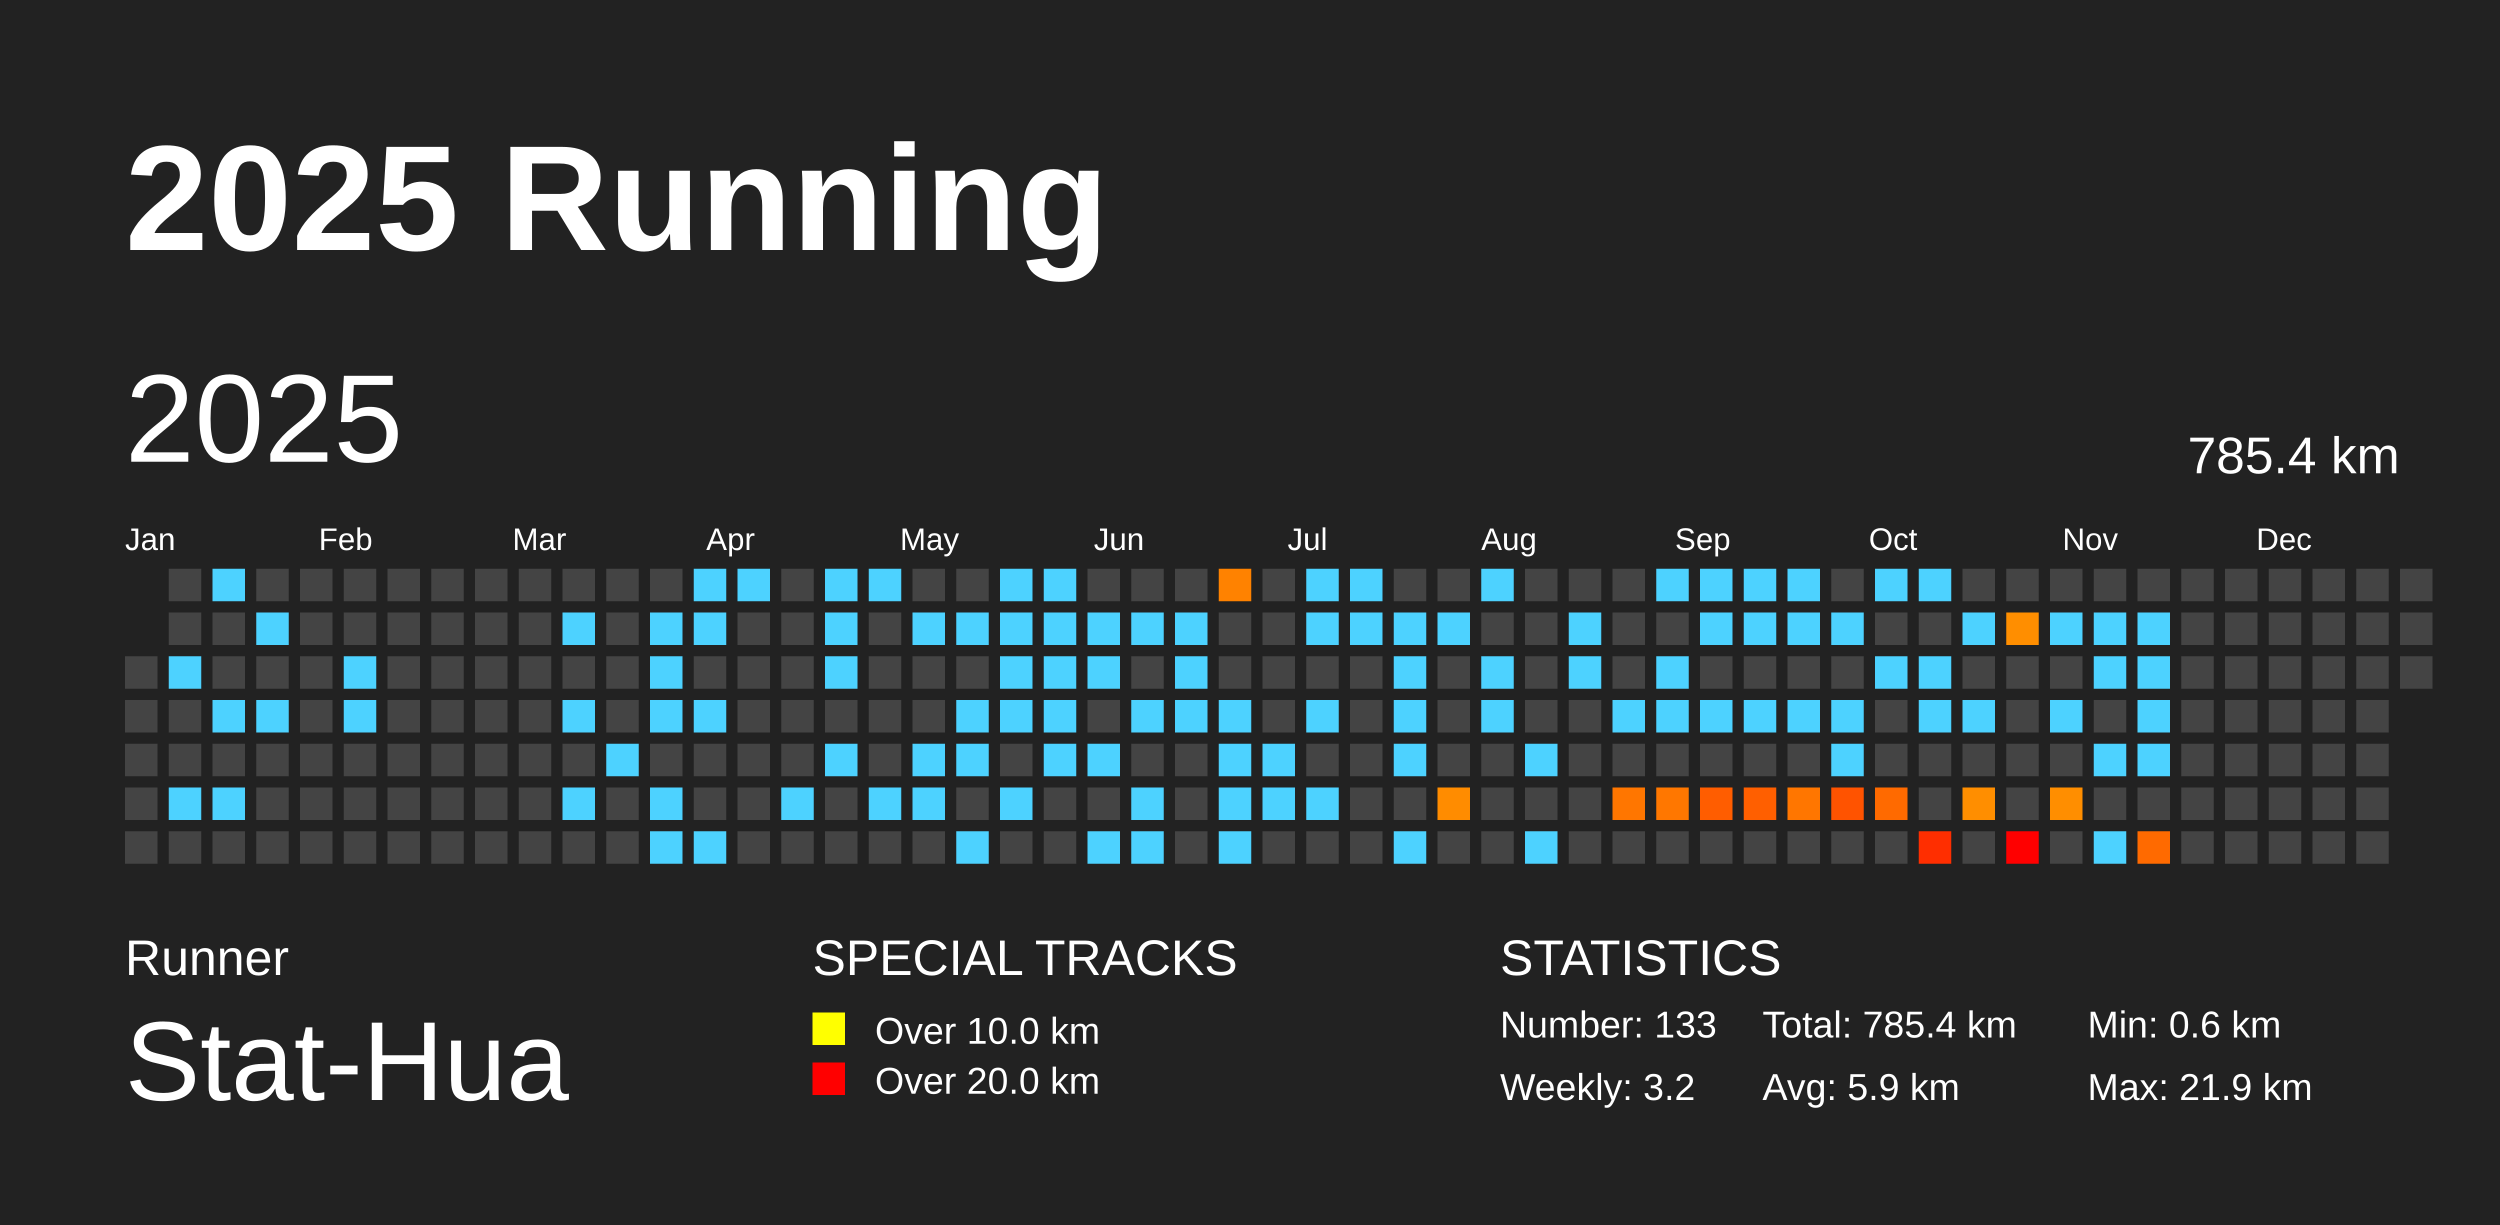
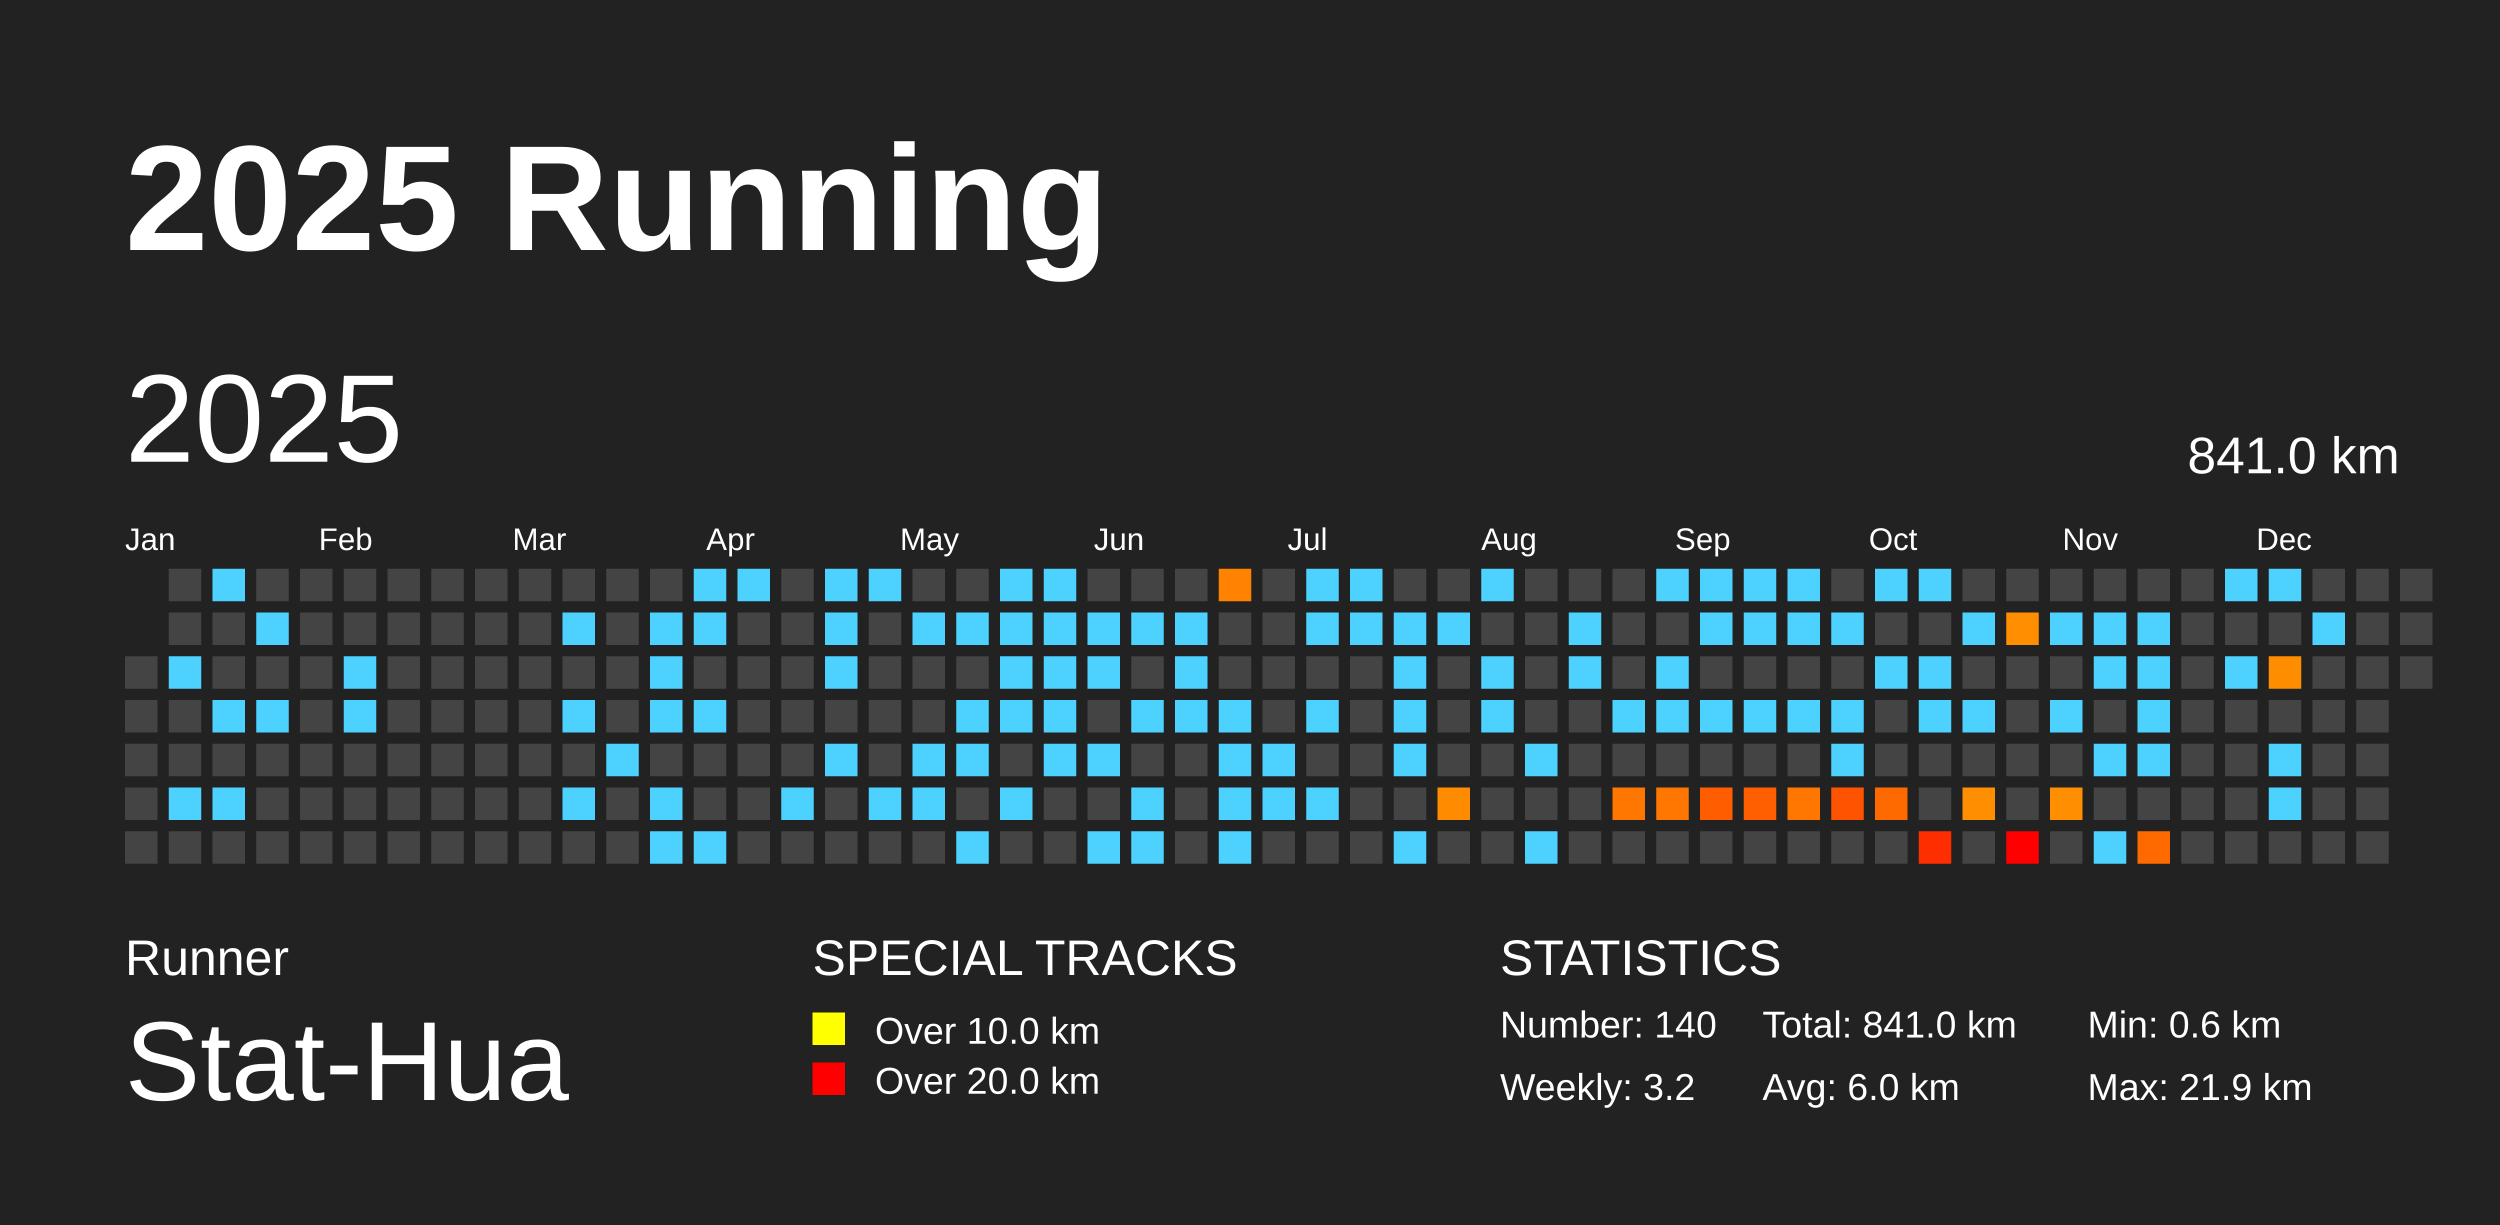
<svg xmlns="http://www.w3.org/2000/svg" baseProfile="full" height="98mm" version="1.1" viewBox="0,0,200,98" width="200mm">
  <defs />
  <rect fill="#222222" height="98" width="200" x="0" y="0" />
  <text fill="#FFFFFF" style="font-size:12px; font-family:Arial; font-weight:bold;" x="10" y="20">2025 Running</text>
  <text fill="#FFFFFF" style="font-size:4px; font-family:Arial" x="10" y="78">Runner</text>
  <text fill="#FFFFFF" style="font-size:9px; font-family:Arial" x="10" y="88">Stat-Hua</text>
  <text fill="#FFFFFF" style="font-size:4px; font-family:Arial" x="65" y="78">SPECIAL TRACKS</text>
  <rect fill="yellow" height="2.6" width="2.6" x="65" y="81" />
  <text fill="#FFFFFF" style="font-size:3px; font-family:Arial" x="70" y="83.5">Over 10.0 km</text>
  <rect fill="red" height="2.6" width="2.6" x="65" y="85" />
  <text fill="#FFFFFF" style="font-size:3px; font-family:Arial" x="70" y="87.5">Over 20.0 km</text>
  <text fill="#FFFFFF" style="font-size:4px; font-family:Arial" x="120" y="78">STATISTICS</text>
-   <text fill="#FFFFFF" style="font-size:3px; font-family:Arial" x="120" y="83">Number: 133</text>
+   <text fill="#FFFFFF" style="font-size:3px; font-family:Arial" x="120" y="83">Number: 140</text>
  <text fill="#FFFFFF" style="font-size:3px; font-family:Arial" x="120" y="88">Weekly: 3.2</text>
-   <text fill="#FFFFFF" style="font-size:3px; font-family:Arial" x="141" y="83">Total: 785.4 km</text>
-   <text fill="#FFFFFF" style="font-size:3px; font-family:Arial" x="141" y="88">Avg: 5.9 km</text>
+   <text fill="#FFFFFF" style="font-size:3px; font-family:Arial" x="141" y="83">Total: 841.0 km</text>
+   <text fill="#FFFFFF" style="font-size:3px; font-family:Arial" x="141" y="88">Avg: 6.0 km</text>
  <text fill="#FFFFFF" style="font-size:3px; font-family:Arial" x="167" y="83">Min: 0.6 km</text>
  <text fill="#FFFFFF" style="font-size:3px; font-family:Arial" x="167" y="88">Max: 21.9 km</text>
  <text dominant-baseline="hanging" fill="#FFFFFF" style="font-size:10.0px; font-family:Arial;" x="10" y="30">2025</text>
-   <text dominant-baseline="hanging" fill="#FFFFFF" style="font-size:4.125px; font-family:Arial;" x="175" y="35">785.4 km</text>
+   <text dominant-baseline="hanging" fill="#FFFFFF" style="font-size:4.125px; font-family:Arial;" x="175" y="35">841.0 km</text>
  <text fill="#FFFFFF" style="font-size:2.5px; font-family:Arial" x="10.0" y="44">Jan</text>
  <text fill="#FFFFFF" style="font-size:2.5px; font-family:Arial" x="25.5" y="44">Feb</text>
  <text fill="#FFFFFF" style="font-size:2.5px; font-family:Arial" x="41.0" y="44">Mar</text>
  <text fill="#FFFFFF" style="font-size:2.5px; font-family:Arial" x="56.5" y="44">Apr</text>
  <text fill="#FFFFFF" style="font-size:2.5px; font-family:Arial" x="72.0" y="44">May</text>
  <text fill="#FFFFFF" style="font-size:2.5px; font-family:Arial" x="87.5" y="44">Jun</text>
  <text fill="#FFFFFF" style="font-size:2.5px; font-family:Arial" x="103.0" y="44">Jul</text>
  <text fill="#FFFFFF" style="font-size:2.5px; font-family:Arial" x="118.5" y="44">Aug</text>
  <text fill="#FFFFFF" style="font-size:2.5px; font-family:Arial" x="134.0" y="44">Sep</text>
  <text fill="#FFFFFF" style="font-size:2.5px; font-family:Arial" x="149.5" y="44">Oct</text>
  <text fill="#FFFFFF" style="font-size:2.5px; font-family:Arial" x="165.0" y="44">Nov</text>
  <text fill="#FFFFFF" style="font-size:2.5px; font-family:Arial" x="180.5" y="44">Dec</text>
  <rect fill="#444444" height="2.6" width="2.6" x="10.0" y="52.5" />
  <rect fill="#444444" height="2.6" width="2.6" x="10.0" y="56.0" />
  <rect fill="#444444" height="2.6" width="2.6" x="10.0" y="59.5" />
  <rect fill="#444444" height="2.6" width="2.6" x="10.0" y="63.0" />
  <rect fill="#444444" height="2.6" width="2.6" x="10.0" y="66.5" />
  <rect fill="#444444" height="2.6" width="2.6" x="13.5" y="45.5" />
  <rect fill="#444444" height="2.6" width="2.6" x="13.5" y="49.0" />
  <rect fill="#4dd2ff" height="2.6" width="2.6" x="13.5" y="52.5" />
  <rect fill="#444444" height="2.6" width="2.6" x="13.5" y="56.0" />
  <rect fill="#444444" height="2.6" width="2.6" x="13.5" y="59.5" />
  <rect fill="#4dd2ff" height="2.6" width="2.6" x="13.5" y="63.0" />
  <rect fill="#444444" height="2.6" width="2.6" x="13.5" y="66.5" />
  <rect fill="#4dd2ff" height="2.6" width="2.6" x="17.0" y="45.5" />
  <rect fill="#444444" height="2.6" width="2.6" x="17.0" y="49.0" />
  <rect fill="#444444" height="2.6" width="2.6" x="17.0" y="52.5" />
  <rect fill="#4dd2ff" height="2.6" width="2.6" x="17.0" y="56.0" />
  <rect fill="#444444" height="2.6" width="2.6" x="17.0" y="59.5" />
  <rect fill="#4dd2ff" height="2.6" width="2.6" x="17.0" y="63.0" />
  <rect fill="#444444" height="2.6" width="2.6" x="17.0" y="66.5" />
  <rect fill="#444444" height="2.6" width="2.6" x="20.5" y="45.5" />
  <rect fill="#4dd2ff" height="2.6" width="2.6" x="20.5" y="49.0" />
  <rect fill="#444444" height="2.6" width="2.6" x="20.5" y="52.5" />
  <rect fill="#4dd2ff" height="2.6" width="2.6" x="20.5" y="56.0" />
  <rect fill="#444444" height="2.6" width="2.6" x="20.5" y="59.5" />
  <rect fill="#444444" height="2.6" width="2.6" x="20.5" y="63.0" />
  <rect fill="#444444" height="2.6" width="2.6" x="20.5" y="66.5" />
  <rect fill="#444444" height="2.6" width="2.6" x="24.0" y="45.5" />
  <rect fill="#444444" height="2.6" width="2.6" x="24.0" y="49.0" />
  <rect fill="#444444" height="2.6" width="2.6" x="24.0" y="52.5" />
  <rect fill="#444444" height="2.6" width="2.6" x="24.0" y="56.0" />
  <rect fill="#444444" height="2.6" width="2.6" x="24.0" y="59.5" />
  <rect fill="#444444" height="2.6" width="2.6" x="24.0" y="63.0" />
  <rect fill="#444444" height="2.6" width="2.6" x="24.0" y="66.5" />
  <rect fill="#444444" height="2.6" width="2.6" x="27.5" y="45.5" />
  <rect fill="#444444" height="2.6" width="2.6" x="27.5" y="49.0" />
  <rect fill="#4dd2ff" height="2.6" width="2.6" x="27.5" y="52.5" />
  <rect fill="#4dd2ff" height="2.6" width="2.6" x="27.5" y="56.0" />
  <rect fill="#444444" height="2.6" width="2.6" x="27.5" y="59.5" />
  <rect fill="#444444" height="2.6" width="2.6" x="27.5" y="63.0" />
  <rect fill="#444444" height="2.6" width="2.6" x="27.5" y="66.5" />
  <rect fill="#444444" height="2.6" width="2.6" x="31.0" y="45.5" />
  <rect fill="#444444" height="2.6" width="2.6" x="31.0" y="49.0" />
  <rect fill="#444444" height="2.6" width="2.6" x="31.0" y="52.5" />
  <rect fill="#444444" height="2.6" width="2.6" x="31.0" y="56.0" />
  <rect fill="#444444" height="2.6" width="2.6" x="31.0" y="59.5" />
  <rect fill="#444444" height="2.6" width="2.6" x="31.0" y="63.0" />
  <rect fill="#444444" height="2.6" width="2.6" x="31.0" y="66.5" />
  <rect fill="#444444" height="2.6" width="2.6" x="34.5" y="45.5" />
  <rect fill="#444444" height="2.6" width="2.6" x="34.5" y="49.0" />
  <rect fill="#444444" height="2.6" width="2.6" x="34.5" y="52.5" />
  <rect fill="#444444" height="2.6" width="2.6" x="34.5" y="56.0" />
  <rect fill="#444444" height="2.6" width="2.6" x="34.5" y="59.5" />
  <rect fill="#444444" height="2.6" width="2.6" x="34.5" y="63.0" />
  <rect fill="#444444" height="2.6" width="2.6" x="34.5" y="66.5" />
  <rect fill="#444444" height="2.6" width="2.6" x="38.0" y="45.5" />
  <rect fill="#444444" height="2.6" width="2.6" x="38.0" y="49.0" />
  <rect fill="#444444" height="2.6" width="2.6" x="38.0" y="52.5" />
  <rect fill="#444444" height="2.6" width="2.6" x="38.0" y="56.0" />
  <rect fill="#444444" height="2.6" width="2.6" x="38.0" y="59.5" />
  <rect fill="#444444" height="2.6" width="2.6" x="38.0" y="63.0" />
  <rect fill="#444444" height="2.6" width="2.6" x="38.0" y="66.5" />
  <rect fill="#444444" height="2.6" width="2.6" x="41.5" y="45.5" />
  <rect fill="#444444" height="2.6" width="2.6" x="41.5" y="49.0" />
  <rect fill="#444444" height="2.6" width="2.6" x="41.5" y="52.5" />
  <rect fill="#444444" height="2.6" width="2.6" x="41.5" y="56.0" />
  <rect fill="#444444" height="2.6" width="2.6" x="41.5" y="59.5" />
  <rect fill="#444444" height="2.6" width="2.6" x="41.5" y="63.0" />
  <rect fill="#444444" height="2.6" width="2.6" x="41.5" y="66.5" />
  <rect fill="#444444" height="2.6" width="2.6" x="45.0" y="45.5" />
  <rect fill="#4dd2ff" height="2.6" width="2.6" x="45.0" y="49.0" />
  <rect fill="#444444" height="2.6" width="2.6" x="45.0" y="52.5" />
  <rect fill="#4dd2ff" height="2.6" width="2.6" x="45.0" y="56.0" />
  <rect fill="#444444" height="2.6" width="2.6" x="45.0" y="59.5" />
  <rect fill="#4dd2ff" height="2.6" width="2.6" x="45.0" y="63.0" />
  <rect fill="#444444" height="2.6" width="2.6" x="45.0" y="66.5" />
  <rect fill="#444444" height="2.6" width="2.6" x="48.5" y="45.5" />
  <rect fill="#444444" height="2.6" width="2.6" x="48.5" y="49.0" />
  <rect fill="#444444" height="2.6" width="2.6" x="48.5" y="52.5" />
  <rect fill="#444444" height="2.6" width="2.6" x="48.5" y="56.0" />
  <rect fill="#4dd2ff" height="2.6" width="2.6" x="48.5" y="59.5" />
  <rect fill="#444444" height="2.6" width="2.6" x="48.5" y="63.0" />
  <rect fill="#444444" height="2.6" width="2.6" x="48.5" y="66.5" />
  <rect fill="#444444" height="2.6" width="2.6" x="52.0" y="45.5" />
  <rect fill="#4dd2ff" height="2.6" width="2.6" x="52.0" y="49.0" />
  <rect fill="#4dd2ff" height="2.6" width="2.6" x="52.0" y="52.5" />
  <rect fill="#4dd2ff" height="2.6" width="2.6" x="52.0" y="56.0" />
  <rect fill="#444444" height="2.6" width="2.6" x="52.0" y="59.5" />
  <rect fill="#4dd2ff" height="2.6" width="2.6" x="52.0" y="63.0" />
  <rect fill="#4dd2ff" height="2.6" width="2.6" x="52.0" y="66.5" />
  <rect fill="#4dd2ff" height="2.6" width="2.6" x="55.5" y="45.5" />
  <rect fill="#4dd2ff" height="2.6" width="2.6" x="55.5" y="49.0" />
  <rect fill="#444444" height="2.6" width="2.6" x="55.5" y="52.5" />
  <rect fill="#4dd2ff" height="2.6" width="2.6" x="55.5" y="56.0" />
  <rect fill="#444444" height="2.6" width="2.6" x="55.5" y="59.5" />
  <rect fill="#444444" height="2.6" width="2.6" x="55.5" y="63.0" />
  <rect fill="#4dd2ff" height="2.6" width="2.6" x="55.5" y="66.5" />
  <rect fill="#4dd2ff" height="2.6" width="2.6" x="59.0" y="45.5" />
  <rect fill="#444444" height="2.6" width="2.6" x="59.0" y="49.0" />
  <rect fill="#444444" height="2.6" width="2.6" x="59.0" y="52.5" />
  <rect fill="#444444" height="2.6" width="2.6" x="59.0" y="56.0" />
  <rect fill="#444444" height="2.6" width="2.6" x="59.0" y="59.5" />
  <rect fill="#444444" height="2.6" width="2.6" x="59.0" y="63.0" />
  <rect fill="#444444" height="2.6" width="2.6" x="59.0" y="66.5" />
  <rect fill="#444444" height="2.6" width="2.6" x="62.5" y="45.5" />
  <rect fill="#444444" height="2.6" width="2.6" x="62.5" y="49.0" />
  <rect fill="#444444" height="2.6" width="2.6" x="62.5" y="52.5" />
  <rect fill="#444444" height="2.6" width="2.6" x="62.5" y="56.0" />
  <rect fill="#444444" height="2.6" width="2.6" x="62.5" y="59.5" />
  <rect fill="#4dd2ff" height="2.6" width="2.6" x="62.5" y="63.0" />
  <rect fill="#444444" height="2.6" width="2.6" x="62.5" y="66.5" />
  <rect fill="#4dd2ff" height="2.6" width="2.6" x="66.0" y="45.5" />
  <rect fill="#4dd2ff" height="2.6" width="2.6" x="66.0" y="49.0" />
  <rect fill="#4dd2ff" height="2.6" width="2.6" x="66.0" y="52.5" />
  <rect fill="#444444" height="2.6" width="2.6" x="66.0" y="56.0" />
  <rect fill="#4dd2ff" height="2.6" width="2.6" x="66.0" y="59.5" />
  <rect fill="#444444" height="2.6" width="2.6" x="66.0" y="63.0" />
  <rect fill="#444444" height="2.6" width="2.6" x="66.0" y="66.5" />
  <rect fill="#4dd2ff" height="2.6" width="2.6" x="69.5" y="45.5" />
  <rect fill="#444444" height="2.6" width="2.6" x="69.5" y="49.0" />
  <rect fill="#444444" height="2.6" width="2.6" x="69.5" y="52.5" />
  <rect fill="#444444" height="2.6" width="2.6" x="69.5" y="56.0" />
  <rect fill="#444444" height="2.6" width="2.6" x="69.5" y="59.5" />
  <rect fill="#4dd2ff" height="2.6" width="2.6" x="69.5" y="63.0" />
  <rect fill="#444444" height="2.6" width="2.6" x="69.5" y="66.5" />
  <rect fill="#444444" height="2.6" width="2.6" x="73.0" y="45.5" />
  <rect fill="#4dd2ff" height="2.6" width="2.6" x="73.0" y="49.0" />
  <rect fill="#444444" height="2.6" width="2.6" x="73.0" y="52.5" />
  <rect fill="#444444" height="2.6" width="2.6" x="73.0" y="56.0" />
  <rect fill="#4dd2ff" height="2.6" width="2.6" x="73.0" y="59.5" />
  <rect fill="#4dd2ff" height="2.6" width="2.6" x="73.0" y="63.0" />
  <rect fill="#444444" height="2.6" width="2.6" x="73.0" y="66.5" />
  <rect fill="#444444" height="2.6" width="2.6" x="76.5" y="45.5" />
  <rect fill="#4dd2ff" height="2.6" width="2.6" x="76.5" y="49.0" />
  <rect fill="#444444" height="2.6" width="2.6" x="76.5" y="52.5" />
  <rect fill="#4dd2ff" height="2.6" width="2.6" x="76.5" y="56.0" />
  <rect fill="#4dd2ff" height="2.6" width="2.6" x="76.5" y="59.5" />
  <rect fill="#444444" height="2.6" width="2.6" x="76.5" y="63.0" />
  <rect fill="#4dd2ff" height="2.6" width="2.6" x="76.5" y="66.5" />
  <rect fill="#4dd2ff" height="2.6" width="2.6" x="80.0" y="45.5" />
  <rect fill="#4dd2ff" height="2.6" width="2.6" x="80.0" y="49.0" />
  <rect fill="#4dd2ff" height="2.6" width="2.6" x="80.0" y="52.5" />
  <rect fill="#4dd2ff" height="2.6" width="2.6" x="80.0" y="56.0" />
  <rect fill="#444444" height="2.6" width="2.6" x="80.0" y="59.5" />
  <rect fill="#4dd2ff" height="2.6" width="2.6" x="80.0" y="63.0" />
  <rect fill="#444444" height="2.6" width="2.6" x="80.0" y="66.5" />
  <rect fill="#4dd2ff" height="2.6" width="2.6" x="83.5" y="45.5" />
  <rect fill="#4dd2ff" height="2.6" width="2.6" x="83.5" y="49.0" />
  <rect fill="#4dd2ff" height="2.6" width="2.6" x="83.5" y="52.5" />
  <rect fill="#4dd2ff" height="2.6" width="2.6" x="83.5" y="56.0" />
  <rect fill="#4dd2ff" height="2.6" width="2.6" x="83.5" y="59.5" />
  <rect fill="#444444" height="2.6" width="2.6" x="83.5" y="63.0" />
  <rect fill="#444444" height="2.6" width="2.6" x="83.5" y="66.5" />
  <rect fill="#444444" height="2.6" width="2.6" x="87.0" y="45.5" />
  <rect fill="#4dd2ff" height="2.6" width="2.6" x="87.0" y="49.0" />
  <rect fill="#4dd2ff" height="2.6" width="2.6" x="87.0" y="52.5" />
  <rect fill="#444444" height="2.6" width="2.6" x="87.0" y="56.0" />
  <rect fill="#4dd2ff" height="2.6" width="2.6" x="87.0" y="59.5" />
  <rect fill="#444444" height="2.6" width="2.6" x="87.0" y="63.0" />
  <rect fill="#4dd2ff" height="2.6" width="2.6" x="87.0" y="66.5" />
  <rect fill="#444444" height="2.6" width="2.6" x="90.5" y="45.5" />
  <rect fill="#4dd2ff" height="2.6" width="2.6" x="90.5" y="49.0" />
  <rect fill="#444444" height="2.6" width="2.6" x="90.5" y="52.5" />
  <rect fill="#4dd2ff" height="2.6" width="2.6" x="90.5" y="56.0" />
  <rect fill="#444444" height="2.6" width="2.6" x="90.5" y="59.5" />
  <rect fill="#4dd2ff" height="2.6" width="2.6" x="90.5" y="63.0" />
  <rect fill="#4dd2ff" height="2.6" width="2.6" x="90.5" y="66.5" />
  <rect fill="#444444" height="2.6" width="2.6" x="94.0" y="45.5" />
  <rect fill="#4dd2ff" height="2.6" width="2.6" x="94.0" y="49.0" />
  <rect fill="#4dd2ff" height="2.6" width="2.6" x="94.0" y="52.5" />
  <rect fill="#4dd2ff" height="2.6" width="2.6" x="94.0" y="56.0" />
  <rect fill="#444444" height="2.6" width="2.6" x="94.0" y="59.5" />
  <rect fill="#444444" height="2.6" width="2.6" x="94.0" y="63.0" />
  <rect fill="#444444" height="2.6" width="2.6" x="94.0" y="66.5" />
  <rect fill="#ff8200" height="2.6" width="2.6" x="97.5" y="45.5" />
  <rect fill="#444444" height="2.6" width="2.6" x="97.5" y="49.0" />
  <rect fill="#444444" height="2.6" width="2.6" x="97.5" y="52.5" />
  <rect fill="#4dd2ff" height="2.6" width="2.6" x="97.5" y="56.0" />
  <rect fill="#4dd2ff" height="2.6" width="2.6" x="97.5" y="59.5" />
  <rect fill="#4dd2ff" height="2.6" width="2.6" x="97.5" y="63.0" />
  <rect fill="#4dd2ff" height="2.6" width="2.6" x="97.5" y="66.5" />
  <rect fill="#444444" height="2.6" width="2.6" x="101.0" y="45.5" />
  <rect fill="#444444" height="2.6" width="2.6" x="101.0" y="49.0" />
  <rect fill="#444444" height="2.6" width="2.6" x="101.0" y="52.5" />
  <rect fill="#444444" height="2.6" width="2.6" x="101.0" y="56.0" />
  <rect fill="#4dd2ff" height="2.6" width="2.6" x="101.0" y="59.5" />
  <rect fill="#4dd2ff" height="2.6" width="2.6" x="101.0" y="63.0" />
  <rect fill="#444444" height="2.6" width="2.6" x="101.0" y="66.5" />
  <rect fill="#4dd2ff" height="2.6" width="2.6" x="104.5" y="45.5" />
  <rect fill="#4dd2ff" height="2.6" width="2.6" x="104.5" y="49.0" />
  <rect fill="#444444" height="2.6" width="2.6" x="104.5" y="52.5" />
  <rect fill="#4dd2ff" height="2.6" width="2.6" x="104.5" y="56.0" />
  <rect fill="#444444" height="2.6" width="2.6" x="104.5" y="59.5" />
  <rect fill="#4dd2ff" height="2.6" width="2.6" x="104.5" y="63.0" />
  <rect fill="#444444" height="2.6" width="2.6" x="104.5" y="66.5" />
  <rect fill="#4dd2ff" height="2.6" width="2.6" x="108.0" y="45.5" />
  <rect fill="#4dd2ff" height="2.6" width="2.6" x="108.0" y="49.0" />
  <rect fill="#444444" height="2.6" width="2.6" x="108.0" y="52.5" />
  <rect fill="#444444" height="2.6" width="2.6" x="108.0" y="56.0" />
  <rect fill="#444444" height="2.6" width="2.6" x="108.0" y="59.5" />
  <rect fill="#444444" height="2.6" width="2.6" x="108.0" y="63.0" />
  <rect fill="#444444" height="2.6" width="2.6" x="108.0" y="66.5" />
  <rect fill="#444444" height="2.6" width="2.6" x="111.5" y="45.5" />
  <rect fill="#4dd2ff" height="2.6" width="2.6" x="111.5" y="49.0" />
  <rect fill="#4dd2ff" height="2.6" width="2.6" x="111.5" y="52.5" />
  <rect fill="#4dd2ff" height="2.6" width="2.6" x="111.5" y="56.0" />
  <rect fill="#4dd2ff" height="2.6" width="2.6" x="111.5" y="59.5" />
  <rect fill="#444444" height="2.6" width="2.6" x="111.5" y="63.0" />
  <rect fill="#4dd2ff" height="2.6" width="2.6" x="111.5" y="66.5" />
  <rect fill="#444444" height="2.6" width="2.6" x="115.0" y="45.5" />
  <rect fill="#4dd2ff" height="2.6" width="2.6" x="115.0" y="49.0" />
  <rect fill="#444444" height="2.6" width="2.6" x="115.0" y="52.5" />
  <rect fill="#444444" height="2.6" width="2.6" x="115.0" y="56.0" />
  <rect fill="#444444" height="2.6" width="2.6" x="115.0" y="59.5" />
  <rect fill="#ff8c00" height="2.6" width="2.6" x="115.0" y="63.0" />
  <rect fill="#444444" height="2.6" width="2.6" x="115.0" y="66.5" />
  <rect fill="#4dd2ff" height="2.6" width="2.6" x="118.5" y="45.5" />
  <rect fill="#444444" height="2.6" width="2.6" x="118.5" y="49.0" />
  <rect fill="#4dd2ff" height="2.6" width="2.6" x="118.5" y="52.5" />
  <rect fill="#4dd2ff" height="2.6" width="2.6" x="118.5" y="56.0" />
  <rect fill="#444444" height="2.6" width="2.6" x="118.5" y="59.5" />
  <rect fill="#444444" height="2.6" width="2.6" x="118.5" y="63.0" />
  <rect fill="#444444" height="2.6" width="2.6" x="118.5" y="66.5" />
  <rect fill="#444444" height="2.6" width="2.6" x="122.0" y="45.5" />
  <rect fill="#444444" height="2.6" width="2.6" x="122.0" y="49.0" />
  <rect fill="#444444" height="2.6" width="2.6" x="122.0" y="52.5" />
  <rect fill="#444444" height="2.6" width="2.6" x="122.0" y="56.0" />
  <rect fill="#4dd2ff" height="2.6" width="2.6" x="122.0" y="59.5" />
  <rect fill="#444444" height="2.6" width="2.6" x="122.0" y="63.0" />
  <rect fill="#4dd2ff" height="2.6" width="2.6" x="122.0" y="66.5" />
  <rect fill="#444444" height="2.6" width="2.6" x="125.5" y="45.5" />
  <rect fill="#4dd2ff" height="2.6" width="2.6" x="125.5" y="49.0" />
  <rect fill="#4dd2ff" height="2.6" width="2.6" x="125.5" y="52.5" />
  <rect fill="#444444" height="2.6" width="2.6" x="125.5" y="56.0" />
  <rect fill="#444444" height="2.6" width="2.6" x="125.5" y="59.5" />
  <rect fill="#444444" height="2.6" width="2.6" x="125.5" y="63.0" />
  <rect fill="#444444" height="2.6" width="2.6" x="125.5" y="66.5" />
  <rect fill="#444444" height="2.6" width="2.6" x="129.0" y="45.5" />
  <rect fill="#444444" height="2.6" width="2.6" x="129.0" y="49.0" />
  <rect fill="#444444" height="2.6" width="2.6" x="129.0" y="52.5" />
  <rect fill="#4dd2ff" height="2.6" width="2.6" x="129.0" y="56.0" />
  <rect fill="#444444" height="2.6" width="2.6" x="129.0" y="59.5" />
  <rect fill="#ff7600" height="2.6" width="2.6" x="129.0" y="63.0" />
  <rect fill="#444444" height="2.6" width="2.6" x="129.0" y="66.5" />
  <rect fill="#4dd2ff" height="2.6" width="2.6" x="132.5" y="45.5" />
  <rect fill="#444444" height="2.6" width="2.6" x="132.5" y="49.0" />
  <rect fill="#4dd2ff" height="2.6" width="2.6" x="132.5" y="52.5" />
  <rect fill="#4dd2ff" height="2.6" width="2.6" x="132.5" y="56.0" />
  <rect fill="#444444" height="2.6" width="2.6" x="132.5" y="59.5" />
  <rect fill="#ff7700" height="2.6" width="2.6" x="132.5" y="63.0" />
  <rect fill="#444444" height="2.6" width="2.6" x="132.5" y="66.5" />
  <rect fill="#4dd2ff" height="2.6" width="2.6" x="136.0" y="45.5" />
  <rect fill="#4dd2ff" height="2.6" width="2.6" x="136.0" y="49.0" />
  <rect fill="#444444" height="2.6" width="2.6" x="136.0" y="52.5" />
  <rect fill="#4dd2ff" height="2.6" width="2.6" x="136.0" y="56.0" />
  <rect fill="#444444" height="2.6" width="2.6" x="136.0" y="59.5" />
  <rect fill="#ff5d00" height="2.6" width="2.6" x="136.0" y="63.0" />
  <rect fill="#444444" height="2.6" width="2.6" x="136.0" y="66.5" />
  <rect fill="#4dd2ff" height="2.6" width="2.6" x="139.5" y="45.5" />
  <rect fill="#4dd2ff" height="2.6" width="2.6" x="139.5" y="49.0" />
  <rect fill="#444444" height="2.6" width="2.6" x="139.5" y="52.5" />
  <rect fill="#4dd2ff" height="2.6" width="2.6" x="139.5" y="56.0" />
  <rect fill="#444444" height="2.6" width="2.6" x="139.5" y="59.5" />
  <rect fill="#ff5f00" height="2.6" width="2.6" x="139.5" y="63.0" />
  <rect fill="#444444" height="2.6" width="2.6" x="139.5" y="66.5" />
  <rect fill="#4dd2ff" height="2.6" width="2.6" x="143.0" y="45.5" />
  <rect fill="#4dd2ff" height="2.6" width="2.6" x="143.0" y="49.0" />
  <rect fill="#444444" height="2.6" width="2.6" x="143.0" y="52.5" />
  <rect fill="#4dd2ff" height="2.6" width="2.6" x="143.0" y="56.0" />
  <rect fill="#444444" height="2.6" width="2.6" x="143.0" y="59.5" />
  <rect fill="#ff7600" height="2.6" width="2.6" x="143.0" y="63.0" />
  <rect fill="#444444" height="2.6" width="2.6" x="143.0" y="66.5" />
  <rect fill="#444444" height="2.6" width="2.6" x="146.5" y="45.5" />
  <rect fill="#4dd2ff" height="2.6" width="2.6" x="146.5" y="49.0" />
  <rect fill="#444444" height="2.6" width="2.6" x="146.5" y="52.5" />
  <rect fill="#4dd2ff" height="2.6" width="2.6" x="146.5" y="56.0" />
  <rect fill="#4dd2ff" height="2.6" width="2.6" x="146.5" y="59.5" />
  <rect fill="#ff5300" height="2.6" width="2.6" x="146.5" y="63.0" />
  <rect fill="#444444" height="2.6" width="2.6" x="146.5" y="66.5" />
  <rect fill="#4dd2ff" height="2.6" width="2.6" x="150.0" y="45.5" />
  <rect fill="#444444" height="2.6" width="2.6" x="150.0" y="49.0" />
  <rect fill="#4dd2ff" height="2.6" width="2.6" x="150.0" y="52.5" />
  <rect fill="#444444" height="2.6" width="2.6" x="150.0" y="56.0" />
  <rect fill="#444444" height="2.6" width="2.6" x="150.0" y="59.5" />
  <rect fill="#ff6a00" height="2.6" width="2.6" x="150.0" y="63.0" />
  <rect fill="#444444" height="2.6" width="2.6" x="150.0" y="66.5" />
  <rect fill="#4dd2ff" height="2.6" width="2.6" x="153.5" y="45.5" />
  <rect fill="#444444" height="2.6" width="2.6" x="153.5" y="49.0" />
  <rect fill="#4dd2ff" height="2.6" width="2.6" x="153.5" y="52.5" />
  <rect fill="#4dd2ff" height="2.6" width="2.6" x="153.5" y="56.0" />
  <rect fill="#444444" height="2.6" width="2.6" x="153.5" y="59.5" />
  <rect fill="#444444" height="2.6" width="2.6" x="153.5" y="63.0" />
  <rect fill="#ff2e00" height="2.6" width="2.6" x="153.5" y="66.5" />
  <rect fill="#444444" height="2.6" width="2.6" x="157.0" y="45.5" />
  <rect fill="#4dd2ff" height="2.6" width="2.6" x="157.0" y="49.0" />
  <rect fill="#444444" height="2.6" width="2.6" x="157.0" y="52.5" />
  <rect fill="#4dd2ff" height="2.6" width="2.6" x="157.0" y="56.0" />
  <rect fill="#444444" height="2.6" width="2.6" x="157.0" y="59.5" />
  <rect fill="#ff8e00" height="2.6" width="2.6" x="157.0" y="63.0" />
  <rect fill="#444444" height="2.6" width="2.6" x="157.0" y="66.5" />
  <rect fill="#444444" height="2.6" width="2.6" x="160.5" y="45.5" />
  <rect fill="#ff8e00" height="2.6" width="2.6" x="160.5" y="49.0" />
  <rect fill="#444444" height="2.6" width="2.6" x="160.5" y="52.5" />
  <rect fill="#444444" height="2.6" width="2.6" x="160.5" y="56.0" />
  <rect fill="#444444" height="2.6" width="2.6" x="160.5" y="59.5" />
  <rect fill="#444444" height="2.6" width="2.6" x="160.5" y="63.0" />
  <rect fill="red" height="2.6" width="2.6" x="160.5" y="66.5" />
  <rect fill="#444444" height="2.6" width="2.6" x="164.0" y="45.5" />
  <rect fill="#4dd2ff" height="2.6" width="2.6" x="164.0" y="49.0" />
  <rect fill="#444444" height="2.6" width="2.6" x="164.0" y="52.5" />
  <rect fill="#4dd2ff" height="2.6" width="2.6" x="164.0" y="56.0" />
  <rect fill="#444444" height="2.6" width="2.6" x="164.0" y="59.5" />
  <rect fill="#ff8e00" height="2.6" width="2.6" x="164.0" y="63.0" />
  <rect fill="#444444" height="2.6" width="2.6" x="164.0" y="66.5" />
  <rect fill="#444444" height="2.6" width="2.6" x="167.5" y="45.5" />
  <rect fill="#4dd2ff" height="2.6" width="2.6" x="167.5" y="49.0" />
  <rect fill="#4dd2ff" height="2.6" width="2.6" x="167.5" y="52.5" />
  <rect fill="#444444" height="2.6" width="2.6" x="167.5" y="56.0" />
  <rect fill="#4dd2ff" height="2.6" width="2.6" x="167.5" y="59.5" />
  <rect fill="#444444" height="2.6" width="2.6" x="167.5" y="63.0" />
  <rect fill="#4dd2ff" height="2.6" width="2.6" x="167.5" y="66.5" />
  <rect fill="#444444" height="2.6" width="2.6" x="171.0" y="45.5" />
  <rect fill="#4dd2ff" height="2.6" width="2.6" x="171.0" y="49.0" />
  <rect fill="#4dd2ff" height="2.6" width="2.6" x="171.0" y="52.5" />
  <rect fill="#4dd2ff" height="2.6" width="2.6" x="171.0" y="56.0" />
  <rect fill="#4dd2ff" height="2.6" width="2.6" x="171.0" y="59.5" />
  <rect fill="#444444" height="2.6" width="2.6" x="171.0" y="63.0" />
  <rect fill="#ff6a00" height="2.6" width="2.6" x="171.0" y="66.5" />
  <rect fill="#444444" height="2.6" width="2.6" x="174.5" y="45.5" />
  <rect fill="#444444" height="2.6" width="2.6" x="174.5" y="49.0" />
  <rect fill="#444444" height="2.6" width="2.6" x="174.5" y="52.5" />
  <rect fill="#444444" height="2.6" width="2.6" x="174.5" y="56.0" />
  <rect fill="#444444" height="2.6" width="2.6" x="174.5" y="59.5" />
  <rect fill="#444444" height="2.6" width="2.6" x="174.5" y="63.0" />
  <rect fill="#444444" height="2.6" width="2.6" x="174.5" y="66.5" />
-   <rect fill="#444444" height="2.6" width="2.6" x="178.0" y="45.5" />
+   <rect fill="#4dd2ff" height="2.6" width="2.6" x="178.0" y="45.5" />
  <rect fill="#444444" height="2.6" width="2.6" x="178.0" y="49.0" />
-   <rect fill="#444444" height="2.6" width="2.6" x="178.0" y="52.5" />
+   <rect fill="#4dd2ff" height="2.6" width="2.6" x="178.0" y="52.5" />
  <rect fill="#444444" height="2.6" width="2.6" x="178.0" y="56.0" />
  <rect fill="#444444" height="2.6" width="2.6" x="178.0" y="59.5" />
  <rect fill="#444444" height="2.6" width="2.6" x="178.0" y="63.0" />
  <rect fill="#444444" height="2.6" width="2.6" x="178.0" y="66.5" />
-   <rect fill="#444444" height="2.6" width="2.6" x="181.5" y="45.5" />
+   <rect fill="#4dd2ff" height="2.6" width="2.6" x="181.5" y="45.5" />
  <rect fill="#444444" height="2.6" width="2.6" x="181.5" y="49.0" />
-   <rect fill="#444444" height="2.6" width="2.6" x="181.5" y="52.5" />
+   <rect fill="#ff8d00" height="2.6" width="2.6" x="181.5" y="52.5" />
  <rect fill="#444444" height="2.6" width="2.6" x="181.5" y="56.0" />
-   <rect fill="#444444" height="2.6" width="2.6" x="181.5" y="59.5" />
-   <rect fill="#444444" height="2.6" width="2.6" x="181.5" y="63.0" />
+   <rect fill="#4dd2ff" height="2.6" width="2.6" x="181.5" y="59.5" />
+   <rect fill="#4dd2ff" height="2.6" width="2.6" x="181.5" y="63.0" />
  <rect fill="#444444" height="2.6" width="2.6" x="181.5" y="66.5" />
  <rect fill="#444444" height="2.6" width="2.6" x="185.0" y="45.5" />
-   <rect fill="#444444" height="2.6" width="2.6" x="185.0" y="49.0" />
+   <rect fill="#4dd2ff" height="2.6" width="2.6" x="185.0" y="49.0" />
  <rect fill="#444444" height="2.6" width="2.6" x="185.0" y="52.5" />
  <rect fill="#444444" height="2.6" width="2.6" x="185.0" y="56.0" />
  <rect fill="#444444" height="2.6" width="2.6" x="185.0" y="59.5" />
  <rect fill="#444444" height="2.6" width="2.6" x="185.0" y="63.0" />
  <rect fill="#444444" height="2.6" width="2.6" x="185.0" y="66.5" />
  <rect fill="#444444" height="2.6" width="2.6" x="188.5" y="45.5" />
  <rect fill="#444444" height="2.6" width="2.6" x="188.5" y="49.0" />
  <rect fill="#444444" height="2.6" width="2.6" x="188.5" y="52.5" />
  <rect fill="#444444" height="2.6" width="2.6" x="188.5" y="56.0" />
  <rect fill="#444444" height="2.6" width="2.6" x="188.5" y="59.5" />
  <rect fill="#444444" height="2.6" width="2.6" x="188.5" y="63.0" />
  <rect fill="#444444" height="2.6" width="2.6" x="188.5" y="66.5" />
  <rect fill="#444444" height="2.6" width="2.6" x="192.0" y="45.5" />
  <rect fill="#444444" height="2.6" width="2.6" x="192.0" y="49.0" />
  <rect fill="#444444" height="2.6" width="2.6" x="192.0" y="52.5" />
</svg>
